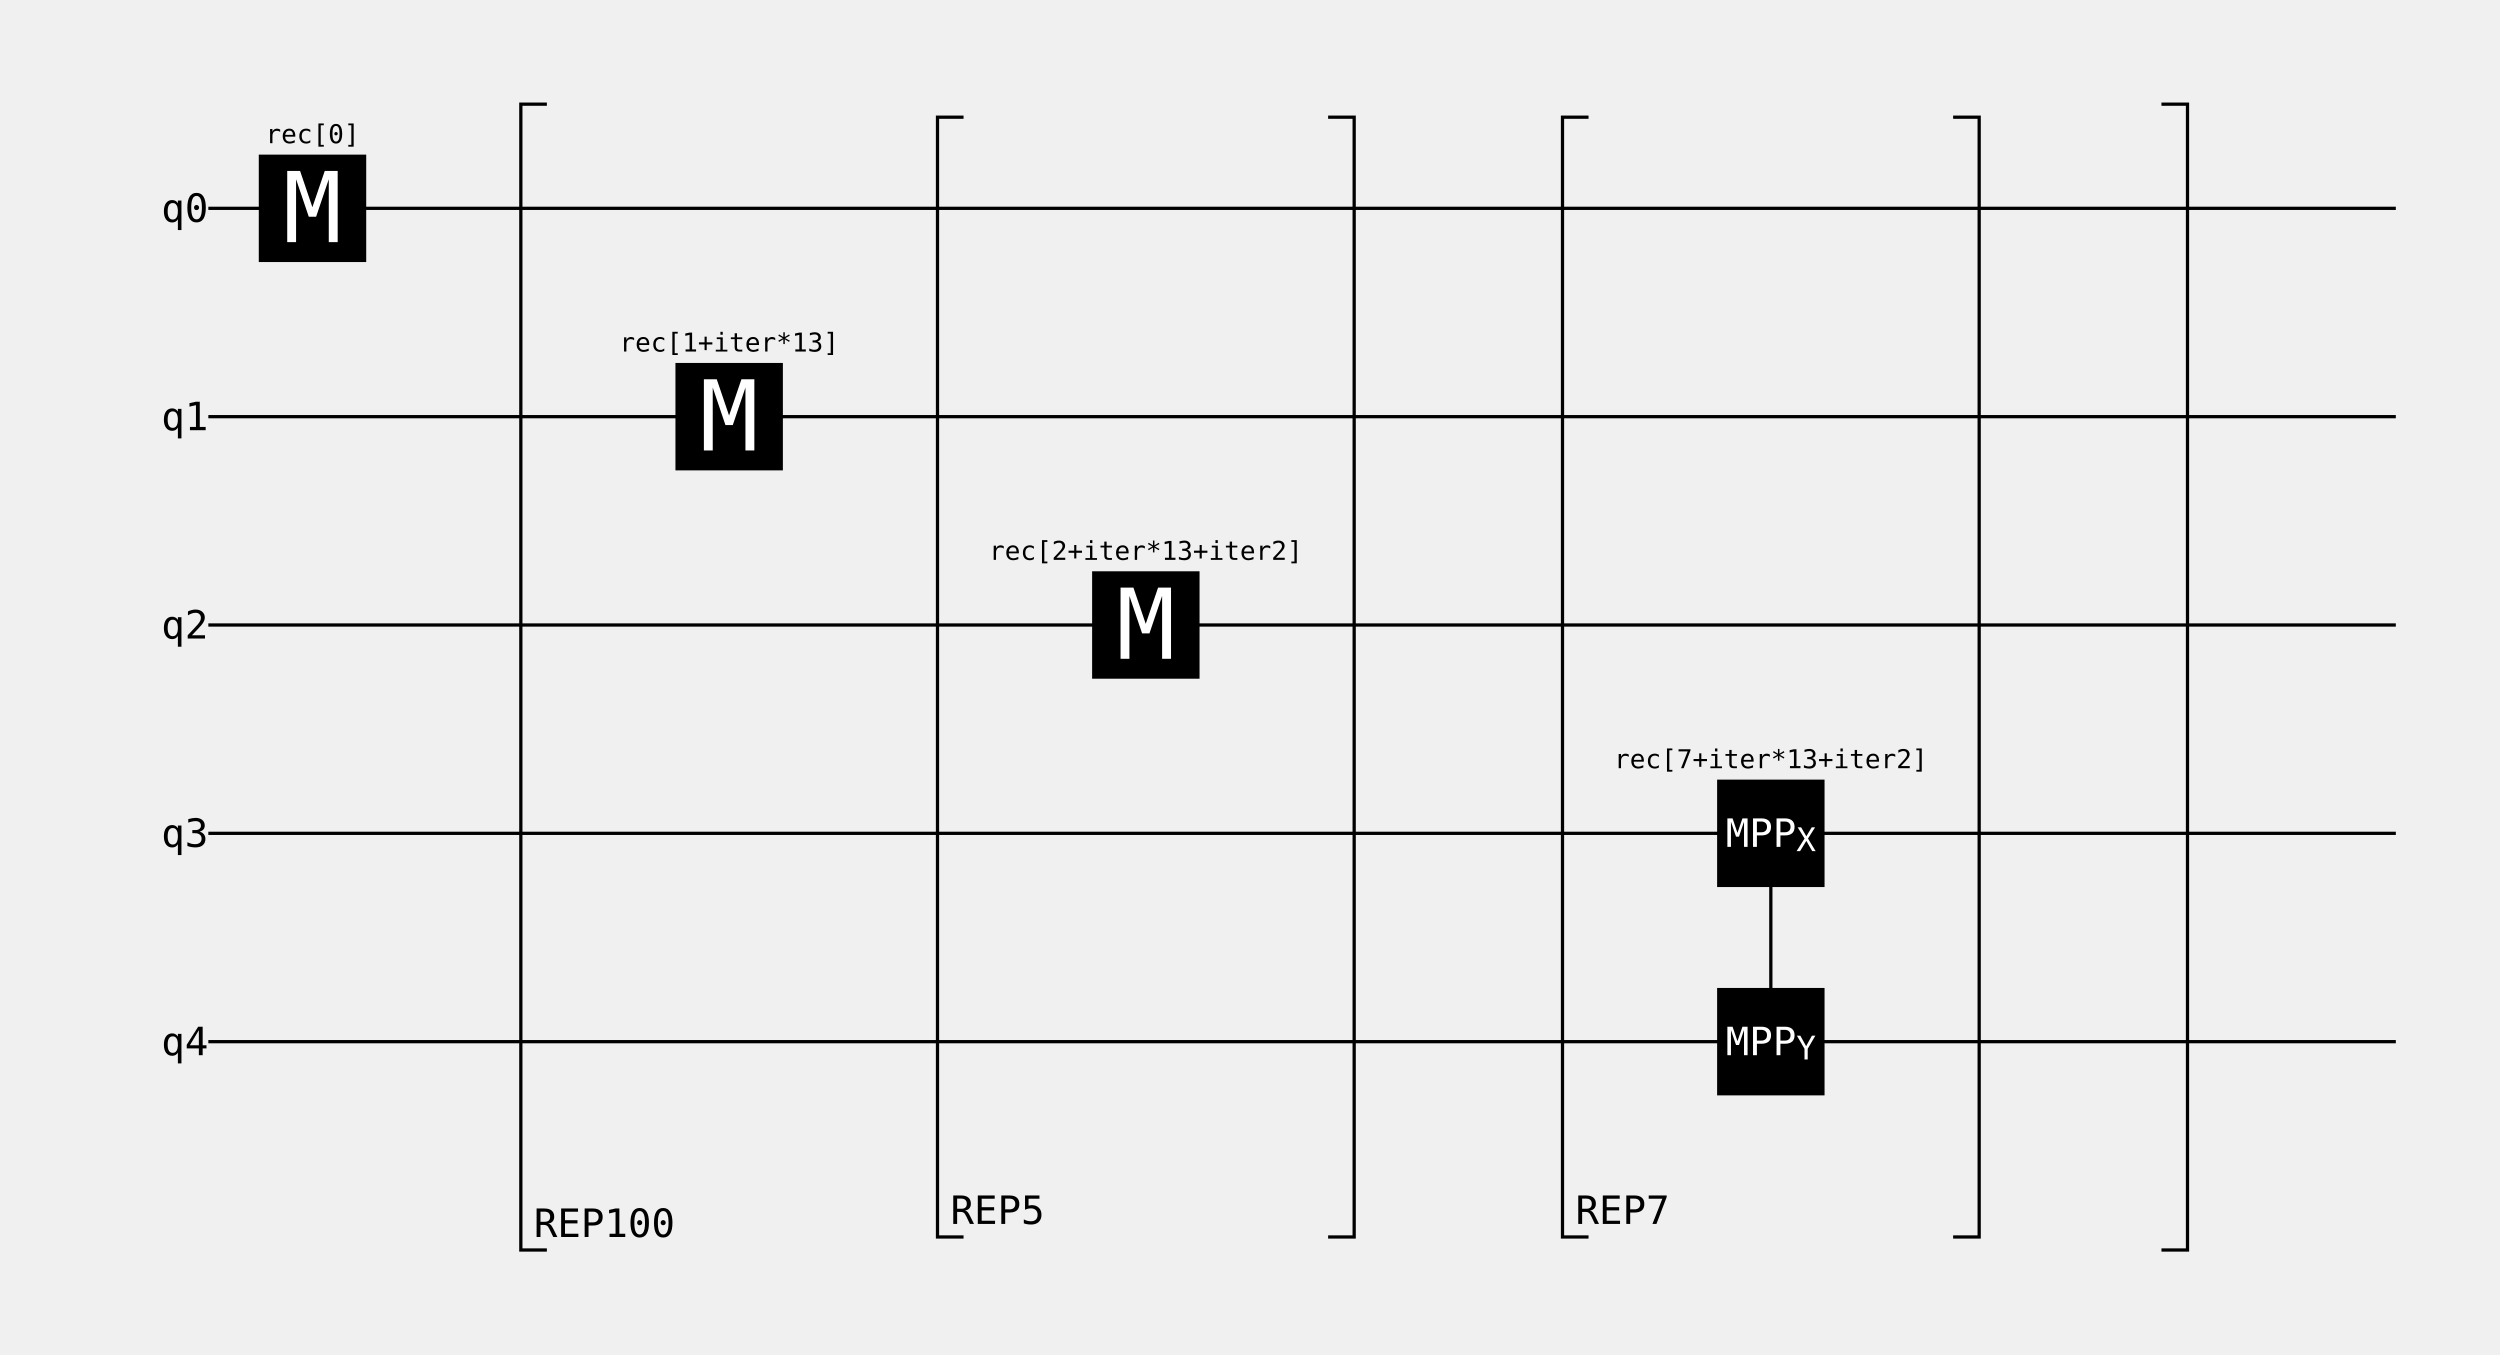
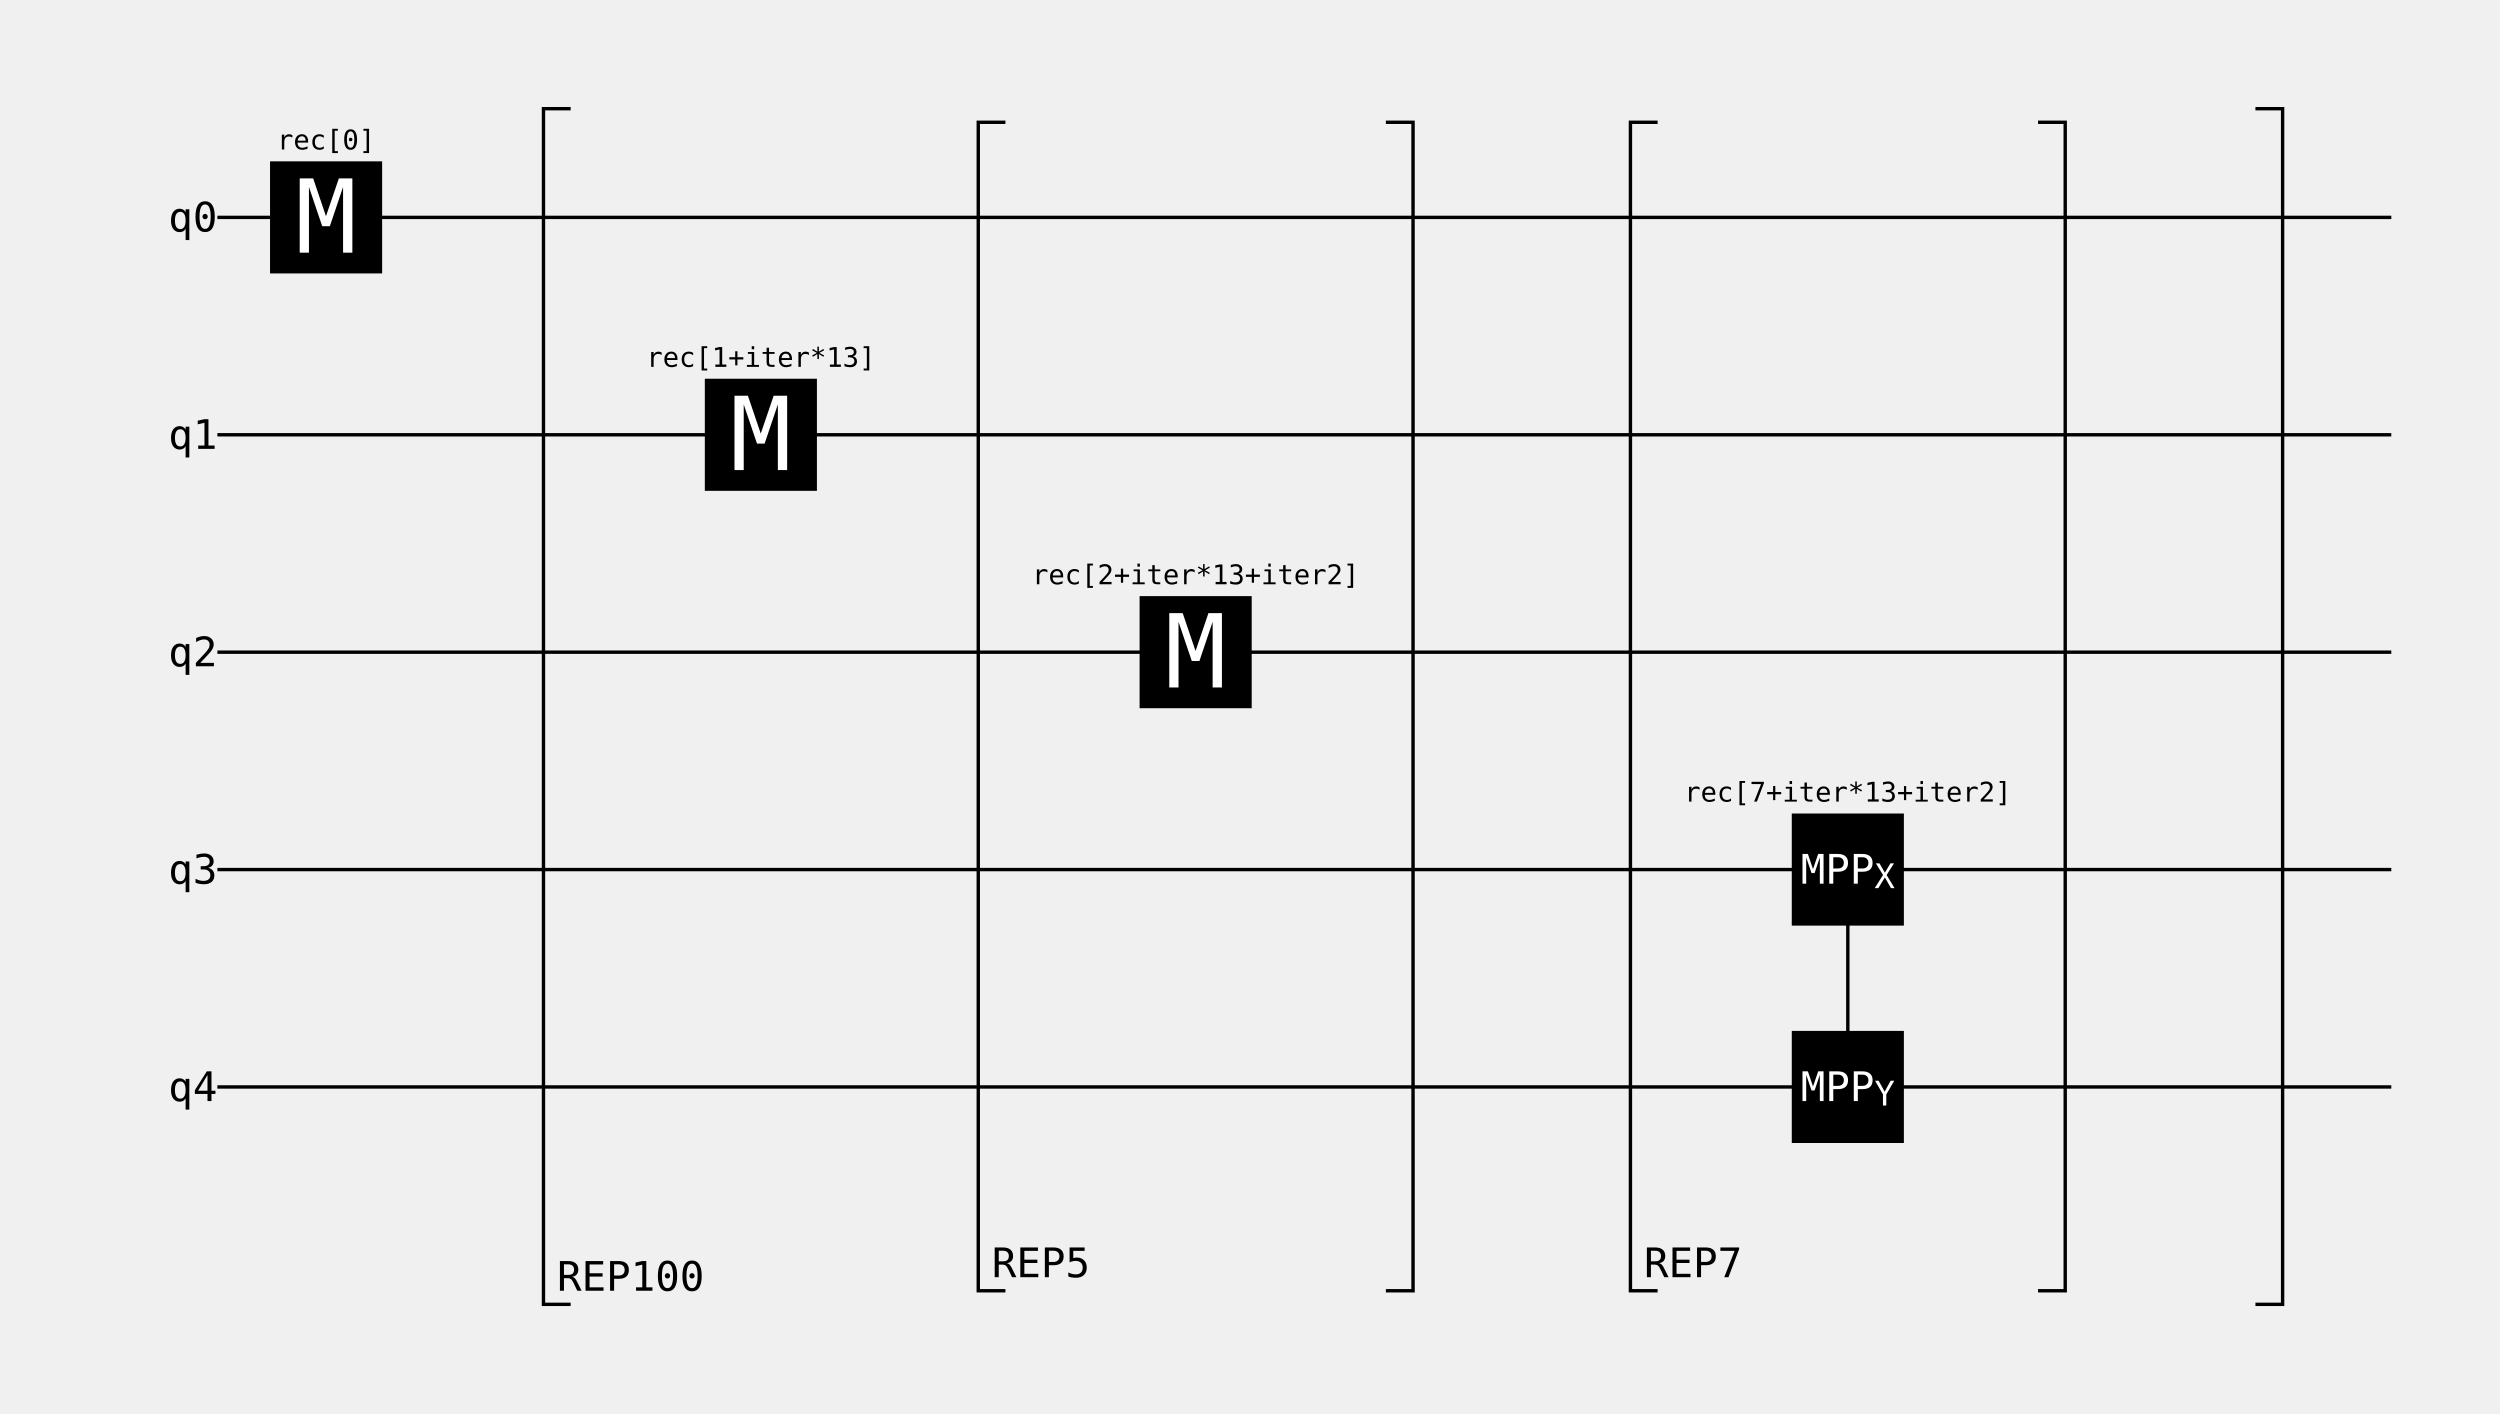
- <svg xmlns="http://www.w3.org/2000/svg" viewBox="0 0 768 416" version="1.1">
-   <path d="M64,64 L736,64 " stroke="black" />
+ <svg xmlns="http://www.w3.org/2000/svg" viewBox="0 0 736 416" version="1.1">
+   <path d="M64,64 L704,64 " stroke="black" />
  <text dominant-baseline="central" text-anchor="end" font-family="monospace" font-size="12" x="64" y="64">q0</text>
-   <path d="M64,128 L736,128 " stroke="black" />
+   <path d="M64,128 L704,128 " stroke="black" />
  <text dominant-baseline="central" text-anchor="end" font-family="monospace" font-size="12" x="64" y="128">q1</text>
-   <path d="M64,192 L736,192 " stroke="black" />
+   <path d="M64,192 L704,192 " stroke="black" />
  <text dominant-baseline="central" text-anchor="end" font-family="monospace" font-size="12" x="64" y="192">q2</text>
-   <path d="M64,256 L736,256 " stroke="black" />
+   <path d="M64,256 L704,256 " stroke="black" />
  <text dominant-baseline="central" text-anchor="end" font-family="monospace" font-size="12" x="64" y="256">q3</text>
-   <path d="M64,320 L736,320 " stroke="black" />
+   <path d="M64,320 L704,320 " stroke="black" />
  <text dominant-baseline="central" text-anchor="end" font-family="monospace" font-size="12" x="64" y="320">q4</text>
  <rect x="80" y="48" width="32" height="32" stroke="black" fill="black" />
  <text dominant-baseline="central" text-anchor="middle" font-family="monospace" font-size="30" x="96" y="64" fill="white">M</text>
  <text text-anchor="middle" font-family="monospace" font-size="8" x="96" y="44">rec[0]</text>
  <path d="M168,32 L160,32 L160,384 L168,384 " stroke="black" fill="none" />
  <text dominant-baseline="auto" text-anchor="start" font-family="monospace" font-size="12" x="164" y="380">REP100</text>
  <rect x="208" y="112" width="32" height="32" stroke="black" fill="black" />
  <text dominant-baseline="central" text-anchor="middle" font-family="monospace" font-size="30" x="224" y="128" fill="white">M</text>
  <text text-anchor="middle" font-family="monospace" font-size="8" x="224" y="108">rec[1+iter*13]</text>
  <path d="M296,36 L288,36 L288,380 L296,380 " stroke="black" fill="none" />
  <text dominant-baseline="auto" text-anchor="start" font-family="monospace" font-size="12" x="292" y="376">REP5</text>
  <rect x="336" y="176" width="32" height="32" stroke="black" fill="black" />
  <text dominant-baseline="central" text-anchor="middle" font-family="monospace" font-size="30" x="352" y="192" fill="white">M</text>
  <text text-anchor="middle" font-family="monospace" font-size="8" x="352" y="172">rec[2+iter*13+iter2]</text>
  <path d="M408,36 L416,36 L416,380 L408,380 " stroke="black" fill="none" />
  <path d="M488,36 L480,36 L480,380 L488,380 " stroke="black" fill="none" />
  <text dominant-baseline="auto" text-anchor="start" font-family="monospace" font-size="12" x="484" y="376">REP7</text>
  <path d="M544,256 L544,320 " stroke="black" />
  <rect x="528" y="240" width="32" height="32" stroke="black" fill="black" />
  <text dominant-baseline="central" text-anchor="middle" font-family="monospace" font-size="12" x="544" y="256" fill="white">MPP<tspan baseline-shift="sub" font-size="10">X</tspan>
  </text>
  <text text-anchor="middle" font-family="monospace" font-size="8" x="544" y="236">rec[7+iter*13+iter2]</text>
  <rect x="528" y="304" width="32" height="32" stroke="black" fill="black" />
  <text dominant-baseline="central" text-anchor="middle" font-family="monospace" font-size="12" x="544" y="320" fill="white">MPP<tspan baseline-shift="sub" font-size="10">Y</tspan>
  </text>
  <path d="M600,36 L608,36 L608,380 L600,380 " stroke="black" fill="none" />
  <path d="M664,32 L672,32 L672,384 L664,384 " stroke="black" fill="none" />
</svg>
